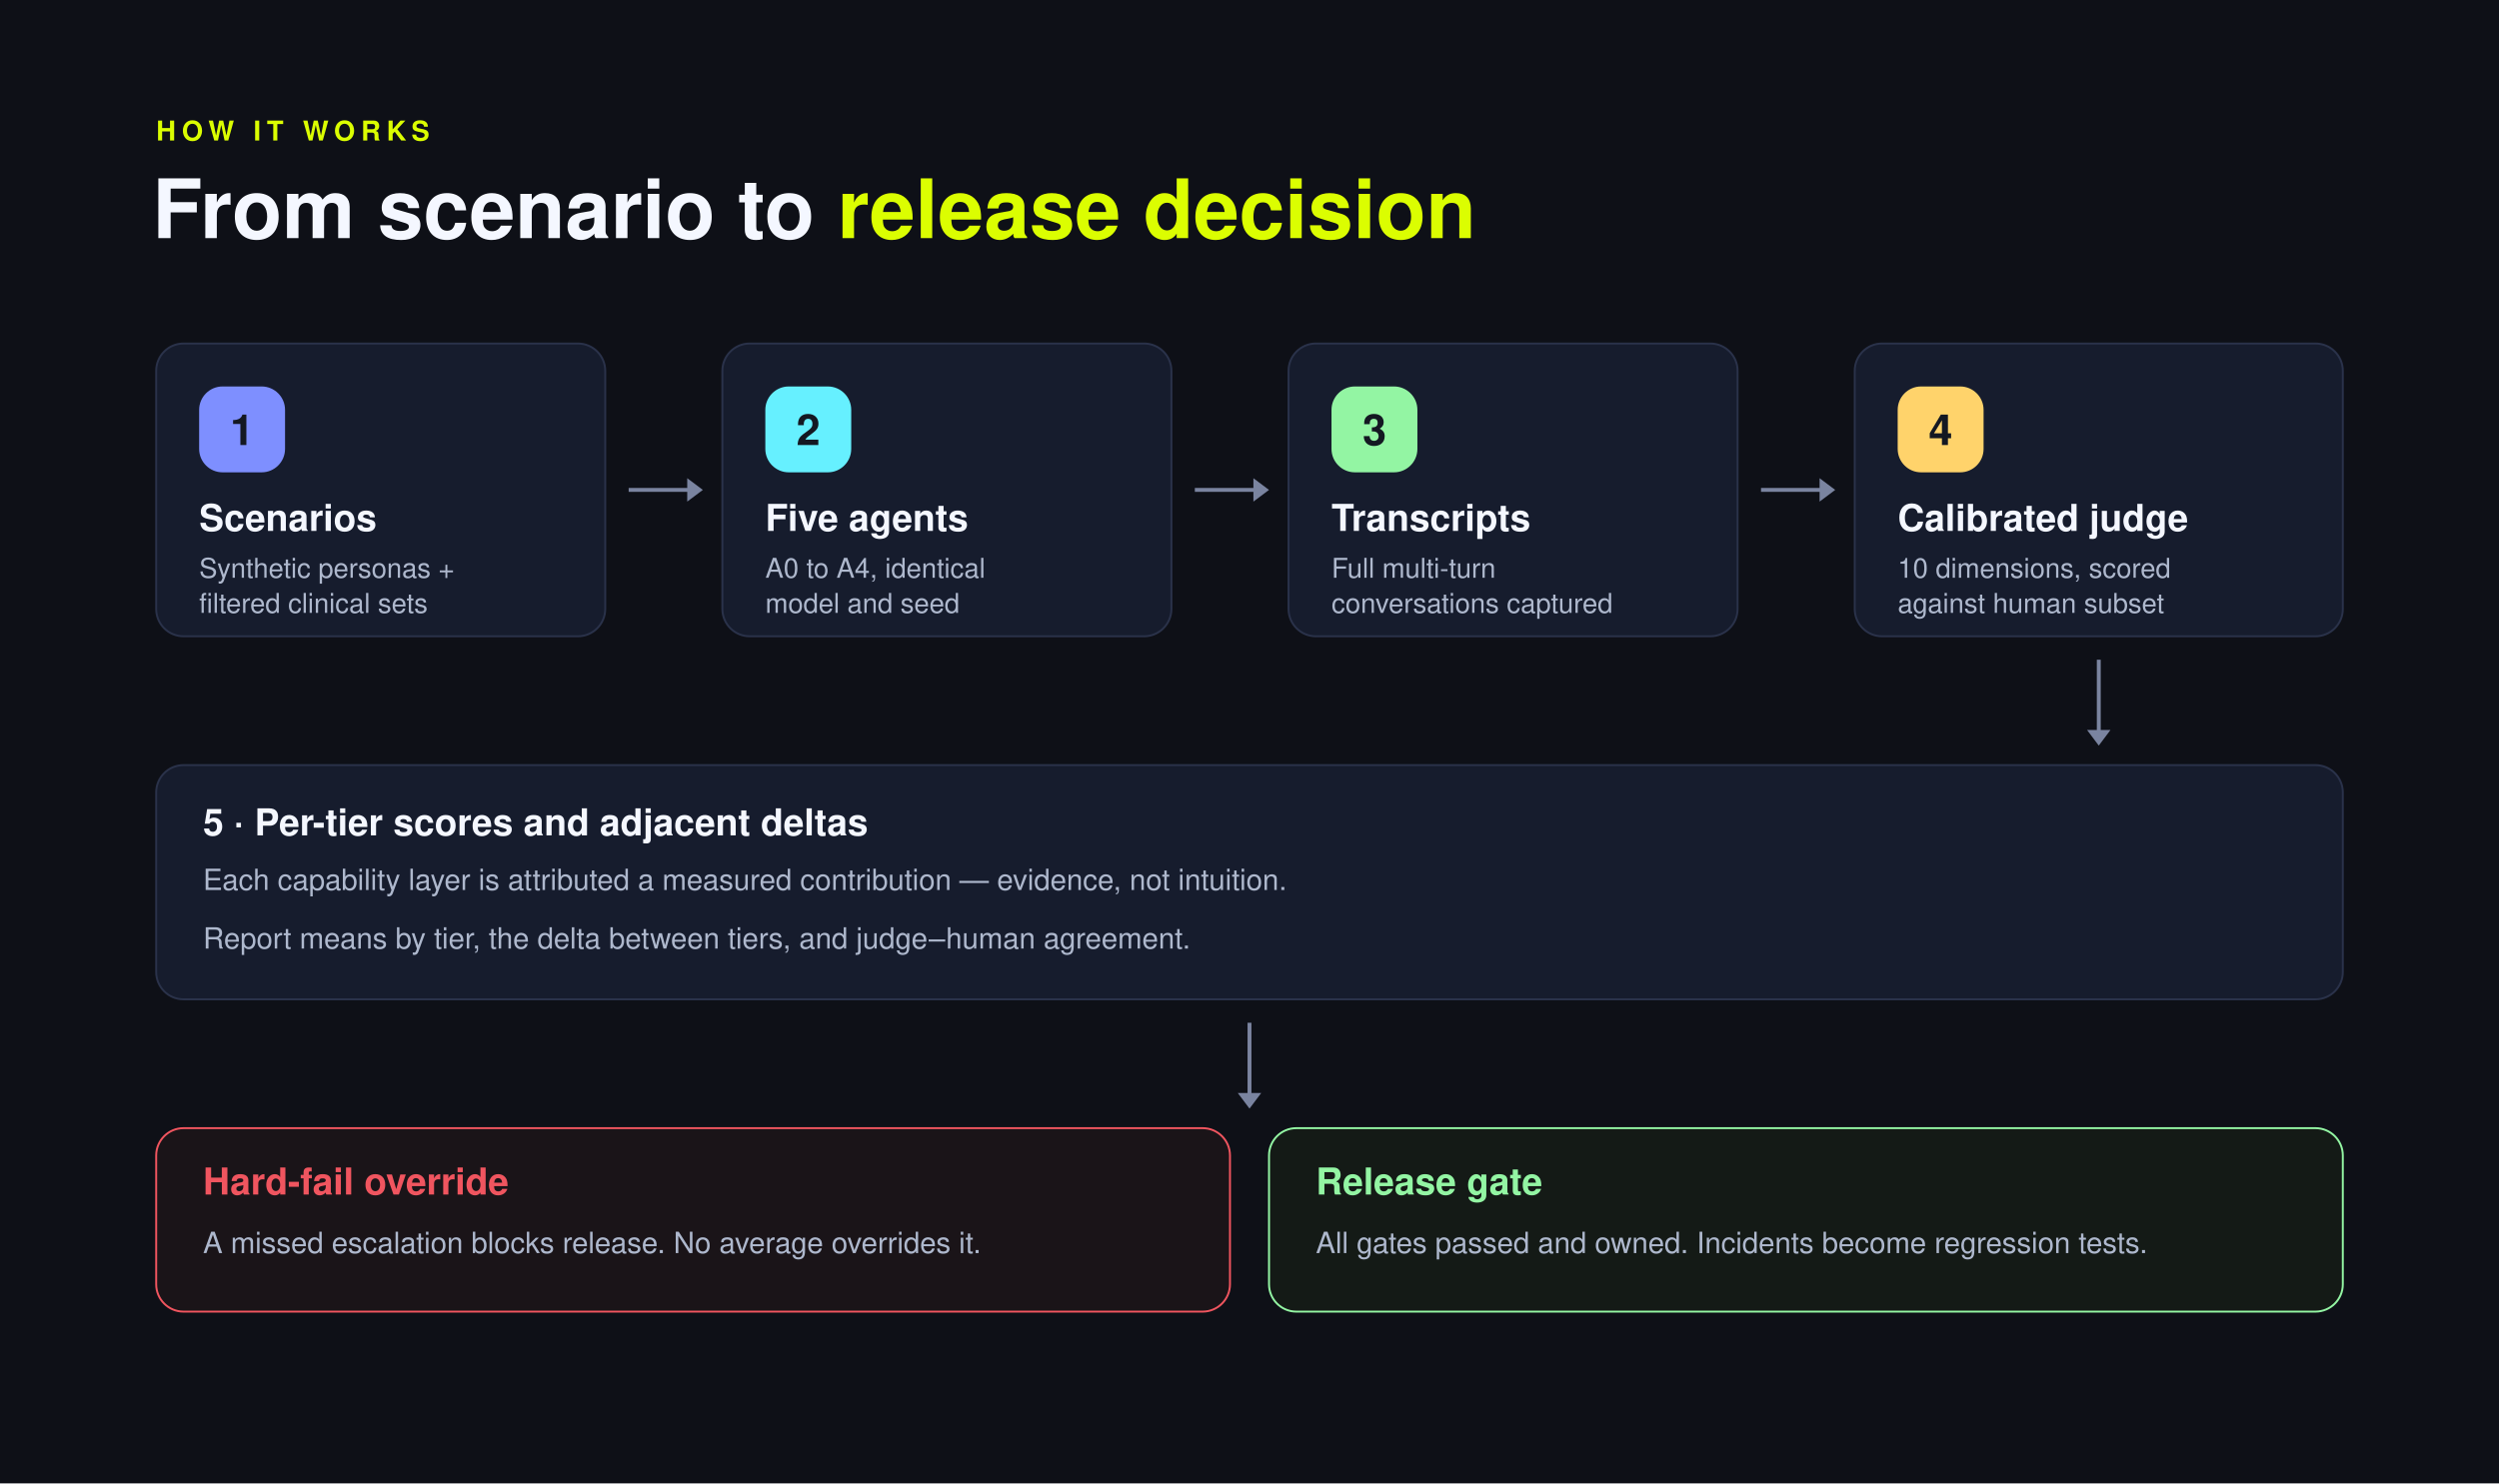
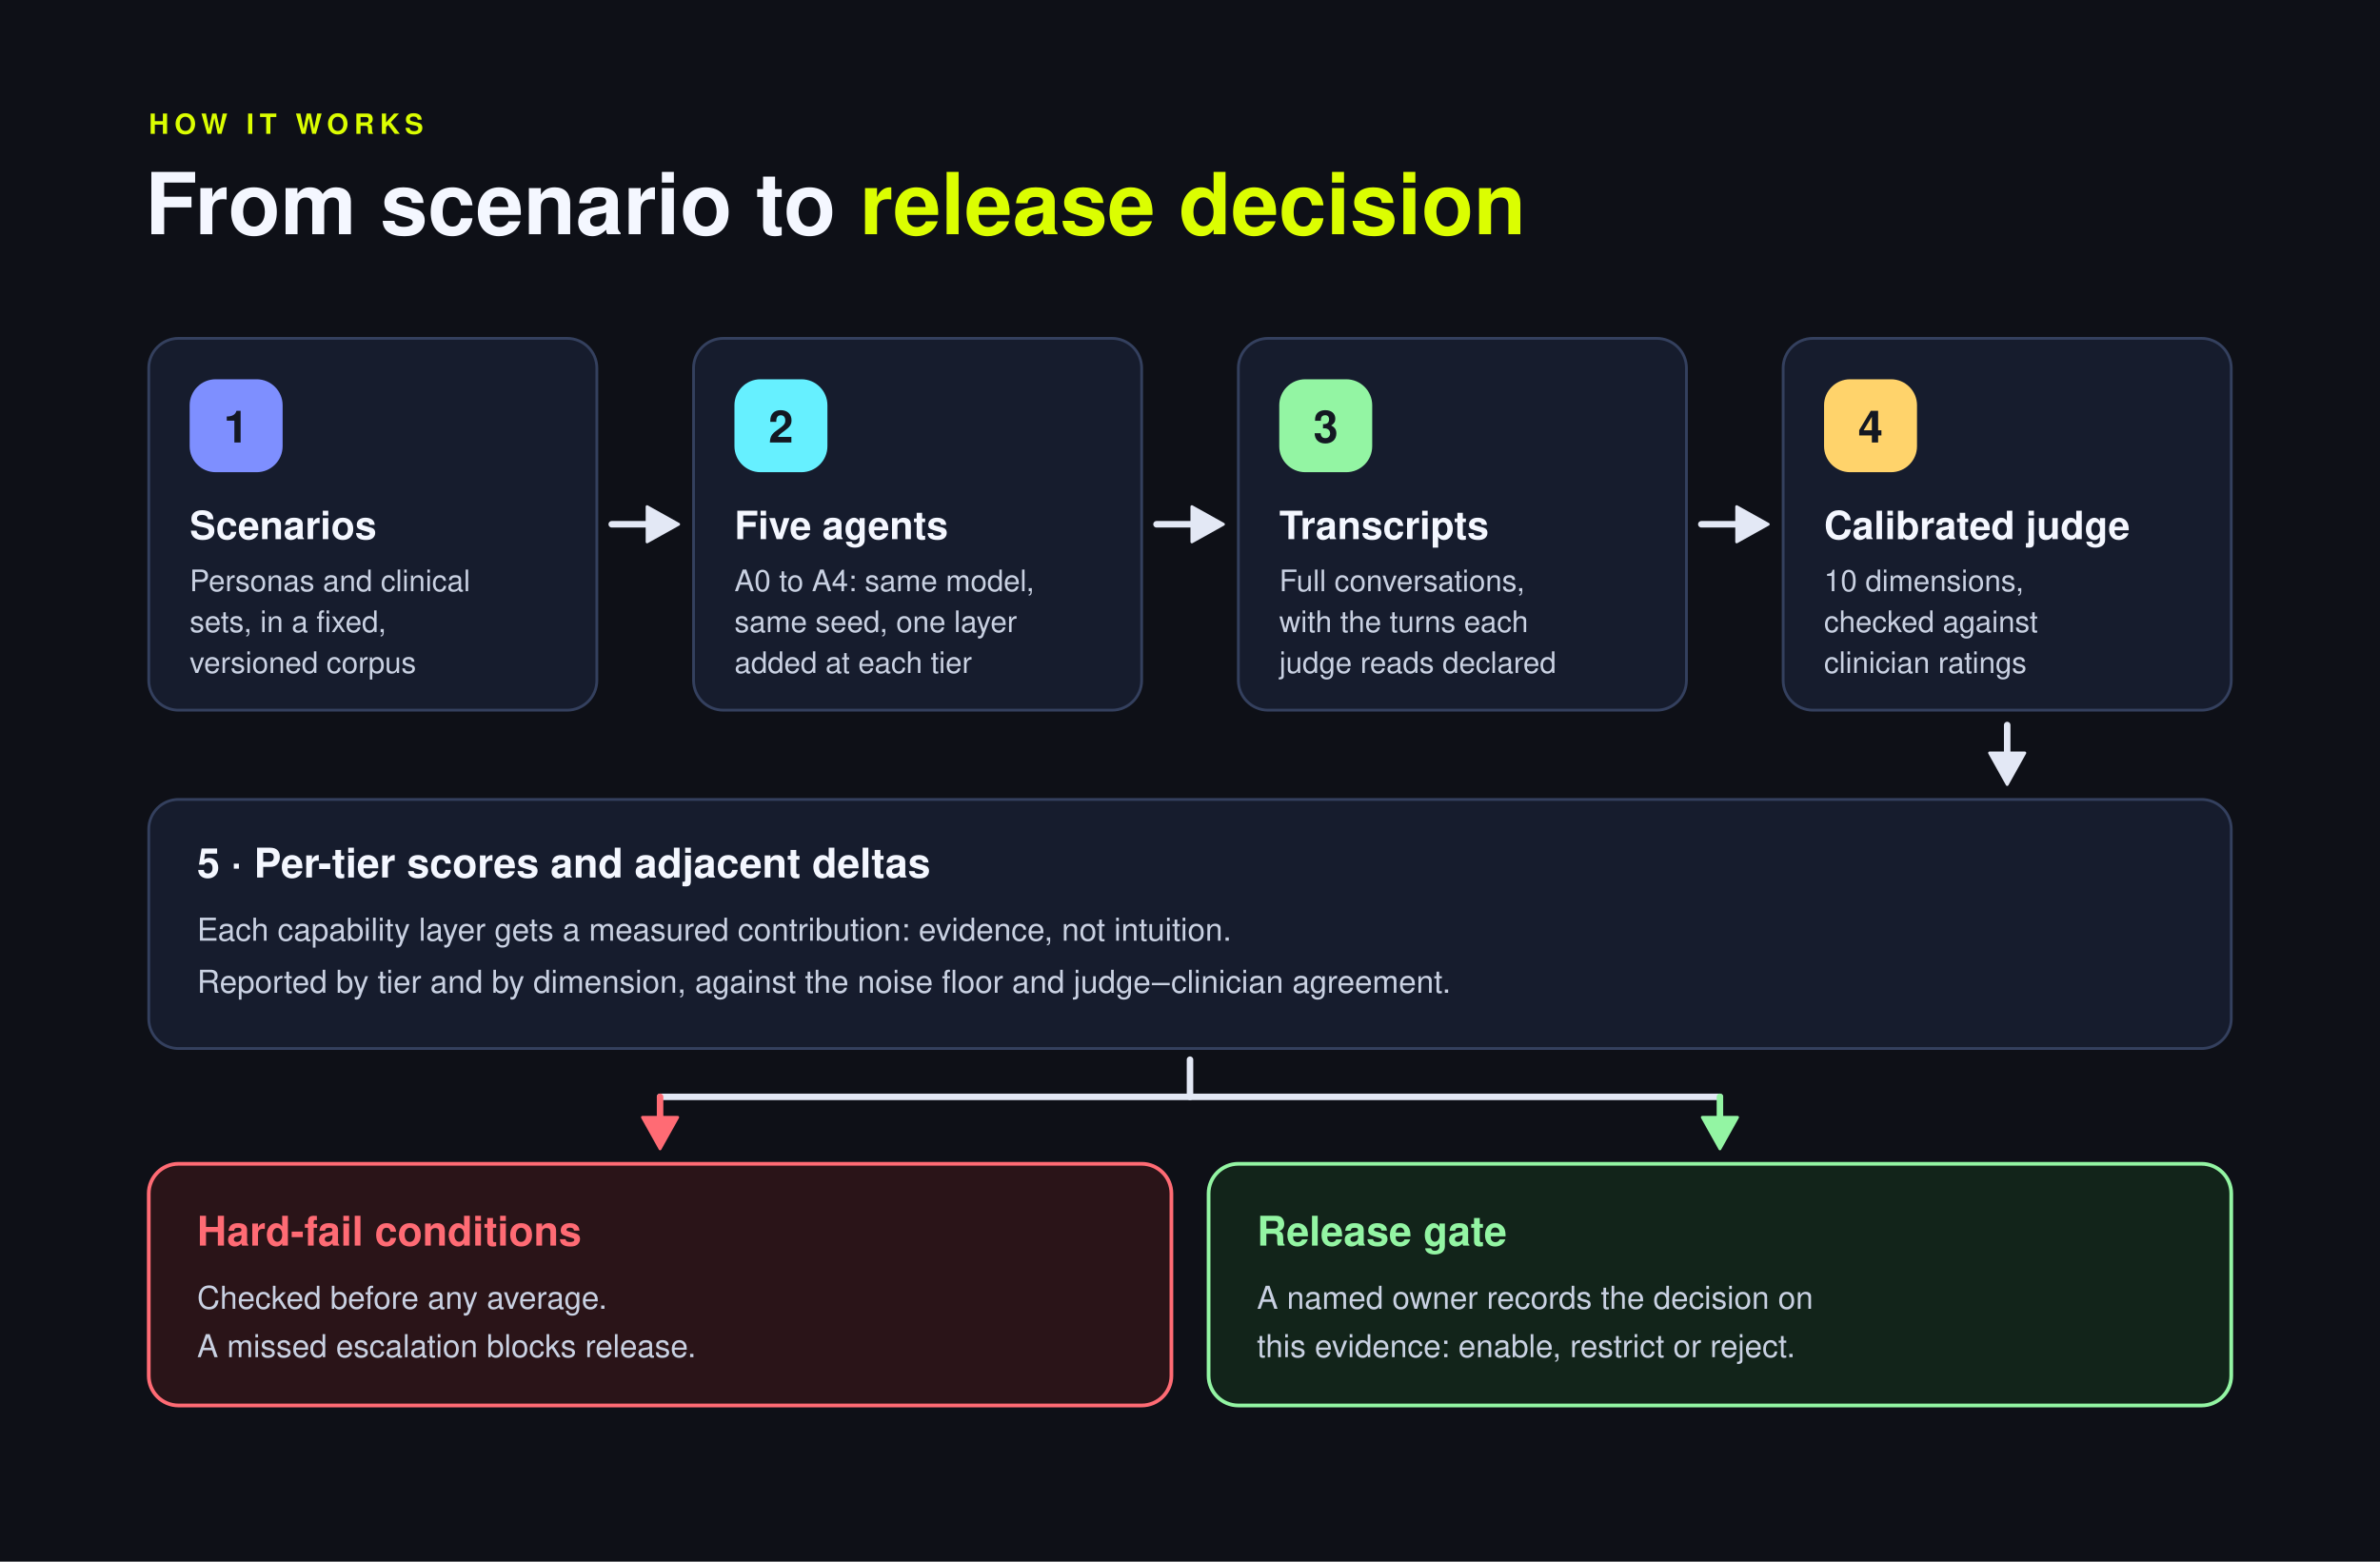
- <svg xmlns="http://www.w3.org/2000/svg" width="2560" height="1520" viewBox="0 0 1280 760">
-   <rect width="1280" height="760" fill="#0E1017" />
-   <text x="80" y="72" font-family="Poppins, Helvetica, Arial, sans-serif" font-size="14" font-weight="700" letter-spacing="3" fill="#DBFE01">HOW IT WORKS</text>
-   <text x="78" y="122" font-family="Poppins, Helvetica, Arial, sans-serif" font-size="42" font-weight="800" fill="#F4F7FF">From scenario to <tspan fill="#DBFE01">release decision</tspan>
+ <svg xmlns="http://www.w3.org/2000/svg" width="2560" height="1680" viewBox="0 0 1280 840">
+   <rect width="1280" height="840" fill="#0E1017" />
+   <text x="80.0" y="72.0" font-family="Poppins, Helvetica, Arial, sans-serif" font-size="15" font-weight="700" fill="#DBFE01" letter-spacing="3">HOW IT WORKS</text>
+   <text x="78" y="126" font-family="Poppins, Helvetica, Arial, sans-serif" font-size="46" font-weight="800" fill="#F4F7FF">From scenario to <tspan fill="#DBFE01">release decision</tspan>
  </text>
-   <rect x="80" y="176" width="230" height="150" rx="14" fill="#161C2D" stroke="#2A324A" />
-   <rect x="102" y="198" width="44" height="44" rx="12" fill="#7E8FFF" />
-   <text x="124" y="228" font-family="Poppins, Helvetica, Arial, sans-serif" font-size="22" font-weight="800" fill="#141822" text-anchor="middle">1</text>
-   <text x="102" y="272" font-family="Poppins, Helvetica, Arial, sans-serif" font-size="19" font-weight="700" fill="#F4F7FF">Scenarios</text>
-   <text x="102" y="296" font-family="Poppins, Helvetica, Arial, sans-serif" font-size="14" fill="#AEB8CD">Synthetic personas +</text>
-   <text x="102" y="314" font-family="Poppins, Helvetica, Arial, sans-serif" font-size="14" fill="#AEB8CD">filtered clinical sets</text>
-   <path d="M322 251 L358 251" stroke="#7A84A0" stroke-width="2" />
-   <path d="M352 245 L360 251 L352 257 Z" fill="#7A84A0" />
-   <rect x="370" y="176" width="230" height="150" rx="14" fill="#161C2D" stroke="#2A324A" />
-   <rect x="392" y="198" width="44" height="44" rx="12" fill="#66F0FF" />
-   <text x="414" y="228" font-family="Poppins, Helvetica, Arial, sans-serif" font-size="22" font-weight="800" fill="#141822" text-anchor="middle">2</text>
-   <text x="392" y="272" font-family="Poppins, Helvetica, Arial, sans-serif" font-size="19" font-weight="700" fill="#F4F7FF">Five agents</text>
-   <text x="392" y="296" font-family="Poppins, Helvetica, Arial, sans-serif" font-size="14" fill="#AEB8CD">A0 to A4, identical</text>
-   <text x="392" y="314" font-family="Poppins, Helvetica, Arial, sans-serif" font-size="14" fill="#AEB8CD">model and seed</text>
-   <path d="M612 251 L648 251" stroke="#7A84A0" stroke-width="2" />
-   <path d="M642 245 L650 251 L642 257 Z" fill="#7A84A0" />
-   <rect x="660" y="176" width="230" height="150" rx="14" fill="#161C2D" stroke="#2A324A" />
-   <rect x="682" y="198" width="44" height="44" rx="12" fill="#93F5A3" />
-   <text x="704" y="228" font-family="Poppins, Helvetica, Arial, sans-serif" font-size="22" font-weight="800" fill="#141822" text-anchor="middle">3</text>
-   <text x="682" y="272" font-family="Poppins, Helvetica, Arial, sans-serif" font-size="19" font-weight="700" fill="#F4F7FF">Transcripts</text>
-   <text x="682" y="296" font-family="Poppins, Helvetica, Arial, sans-serif" font-size="14" fill="#AEB8CD">Full multi-turn</text>
-   <text x="682" y="314" font-family="Poppins, Helvetica, Arial, sans-serif" font-size="14" fill="#AEB8CD">conversations captured</text>
-   <path d="M902 251 L938 251" stroke="#7A84A0" stroke-width="2" />
-   <path d="M932 245 L940 251 L932 257 Z" fill="#7A84A0" />
-   <rect x="950" y="176" width="250" height="150" rx="14" fill="#161C2D" stroke="#2A324A" />
-   <rect x="972" y="198" width="44" height="44" rx="12" fill="#FFD36B" />
-   <text x="994" y="228" font-family="Poppins, Helvetica, Arial, sans-serif" font-size="22" font-weight="800" fill="#141822" text-anchor="middle">4</text>
-   <text x="972" y="272" font-family="Poppins, Helvetica, Arial, sans-serif" font-size="19" font-weight="700" fill="#F4F7FF">Calibrated judge</text>
-   <text x="972" y="296" font-family="Poppins, Helvetica, Arial, sans-serif" font-size="14" fill="#AEB8CD">10 dimensions, scored</text>
-   <text x="972" y="314" font-family="Poppins, Helvetica, Arial, sans-serif" font-size="14" fill="#AEB8CD">against human subset</text>
-   <path d="M1075 338 L1075 380" stroke="#7A84A0" stroke-width="2" />
-   <path d="M1069 374 L1075 382 L1081 374 Z" fill="#7A84A0" />
-   <rect x="80" y="392" width="1120" height="120" rx="14" fill="#161C2D" stroke="#2A324A" />
-   <text x="104" y="428" font-family="Poppins, Helvetica, Arial, sans-serif" font-size="19" font-weight="700" fill="#F4F7FF">5 · Per-tier scores and adjacent deltas</text>
-   <text x="104" y="456" font-family="Poppins, Helvetica, Arial, sans-serif" font-size="15" fill="#AEB8CD">Each capability layer is attributed a measured contribution — evidence, not intuition.</text>
-   <text x="104" y="486" font-family="Poppins, Helvetica, Arial, sans-serif" font-size="15" fill="#AEB8CD">Report means by tier, the delta between tiers, and judge–human agreement.</text>
-   <path d="M640 524 L640 566" stroke="#7A84A0" stroke-width="2" />
-   <path d="M634 560 L640 568 L646 560 Z" fill="#7A84A0" />
-   <rect x="80" y="578" width="550" height="94" rx="14" fill="#1A1418" stroke="#F0555F" />
-   <text x="104" y="612" font-family="Poppins, Helvetica, Arial, sans-serif" font-size="19" font-weight="700" fill="#F0555F">Hard-fail override</text>
-   <text x="104" y="642" font-family="Poppins, Helvetica, Arial, sans-serif" font-size="15" fill="#AEB8CD">A missed escalation blocks release. No average overrides it.</text>
-   <rect x="650" y="578" width="550" height="94" rx="14" fill="#141A16" stroke="#93F5A3" />
-   <text x="674" y="612" font-family="Poppins, Helvetica, Arial, sans-serif" font-size="19" font-weight="700" fill="#93F5A3">Release gate</text>
-   <text x="674" y="642" font-family="Poppins, Helvetica, Arial, sans-serif" font-size="15" fill="#AEB8CD">All gates passed and owned. Incidents become regression tests.</text>
+   <rect x="80.0" y="182.0" width="241.0" height="200.0" rx="16" fill="#161C2D" stroke="#34405E" stroke-width="1.5" />
+   <rect x="102.0" y="204" width="50" height="50" rx="14" fill="#7E8FFF" />
+   <text x="127.0" y="238.0" font-family="Poppins, Helvetica, Arial, sans-serif" font-size="24" font-weight="800" text-anchor="middle" fill="#141822">1</text>
+   <text x="102.0" y="290.0" font-family="Poppins, Helvetica, Arial, sans-serif" font-size="21" font-weight="700" fill="#F4F7FF">Scenarios</text>
+   <text x="102.0" y="318.0" font-family="Poppins, Helvetica, Arial, sans-serif" font-size="16" fill="#C9D1E2">Personas and clinical</text>
+   <text x="102.0" y="340.0" font-family="Poppins, Helvetica, Arial, sans-serif" font-size="16" fill="#C9D1E2">sets, in a fixed,</text>
+   <text x="102.0" y="362.0" font-family="Poppins, Helvetica, Arial, sans-serif" font-size="16" fill="#C9D1E2">versioned corpus</text>
+   <path d="M329.0 282.0 L348.0 282.0" stroke="#E3E8F5" stroke-width="3.5" stroke-linecap="round" />
+   <path d="M365.0 282.0 L348.0 291.5 L348.0 272.5 Z" fill="#E3E8F5" stroke="#E3E8F5" stroke-width="1.5" stroke-linejoin="round" />
+   <rect x="373.0" y="182.0" width="241.0" height="200.0" rx="16" fill="#161C2D" stroke="#34405E" stroke-width="1.5" />
+   <rect x="395.0" y="204" width="50" height="50" rx="14" fill="#66F0FF" />
+   <text x="420.0" y="238.0" font-family="Poppins, Helvetica, Arial, sans-serif" font-size="24" font-weight="800" text-anchor="middle" fill="#141822">2</text>
+   <text x="395.0" y="290.0" font-family="Poppins, Helvetica, Arial, sans-serif" font-size="21" font-weight="700" fill="#F4F7FF">Five agents</text>
+   <text x="395.0" y="318.0" font-family="Poppins, Helvetica, Arial, sans-serif" font-size="16" fill="#C9D1E2">A0 to A4: same model,</text>
+   <text x="395.0" y="340.0" font-family="Poppins, Helvetica, Arial, sans-serif" font-size="16" fill="#C9D1E2">same seed, one layer</text>
+   <text x="395.0" y="362.0" font-family="Poppins, Helvetica, Arial, sans-serif" font-size="16" fill="#C9D1E2">added at each tier</text>
+   <path d="M622.0 282.0 L641.0 282.0" stroke="#E3E8F5" stroke-width="3.5" stroke-linecap="round" />
+   <path d="M658.0 282.0 L641.0 291.5 L641.0 272.5 Z" fill="#E3E8F5" stroke="#E3E8F5" stroke-width="1.5" stroke-linejoin="round" />
+   <rect x="666.0" y="182.0" width="241.0" height="200.0" rx="16" fill="#161C2D" stroke="#34405E" stroke-width="1.5" />
+   <rect x="688.0" y="204" width="50" height="50" rx="14" fill="#93F5A3" />
+   <text x="713.0" y="238.0" font-family="Poppins, Helvetica, Arial, sans-serif" font-size="24" font-weight="800" text-anchor="middle" fill="#141822">3</text>
+   <text x="688.0" y="290.0" font-family="Poppins, Helvetica, Arial, sans-serif" font-size="21" font-weight="700" fill="#F4F7FF">Transcripts</text>
+   <text x="688.0" y="318.0" font-family="Poppins, Helvetica, Arial, sans-serif" font-size="16" fill="#C9D1E2">Full conversations,</text>
+   <text x="688.0" y="340.0" font-family="Poppins, Helvetica, Arial, sans-serif" font-size="16" fill="#C9D1E2">with the turns each</text>
+   <text x="688.0" y="362.0" font-family="Poppins, Helvetica, Arial, sans-serif" font-size="16" fill="#C9D1E2">judge reads declared</text>
+   <path d="M915.0 282.0 L934.0 282.0" stroke="#E3E8F5" stroke-width="3.5" stroke-linecap="round" />
+   <path d="M951.0 282.0 L934.0 291.5 L934.0 272.5 Z" fill="#E3E8F5" stroke="#E3E8F5" stroke-width="1.5" stroke-linejoin="round" />
+   <rect x="959.0" y="182.0" width="241.0" height="200.0" rx="16" fill="#161C2D" stroke="#34405E" stroke-width="1.5" />
+   <rect x="981.0" y="204" width="50" height="50" rx="14" fill="#FFD36B" />
+   <text x="1006.0" y="238.0" font-family="Poppins, Helvetica, Arial, sans-serif" font-size="24" font-weight="800" text-anchor="middle" fill="#141822">4</text>
+   <text x="981.0" y="290.0" font-family="Poppins, Helvetica, Arial, sans-serif" font-size="21" font-weight="700" fill="#F4F7FF">Calibrated judge</text>
+   <text x="981.0" y="318.0" font-family="Poppins, Helvetica, Arial, sans-serif" font-size="16" fill="#C9D1E2">10 dimensions,</text>
+   <text x="981.0" y="340.0" font-family="Poppins, Helvetica, Arial, sans-serif" font-size="16" fill="#C9D1E2">checked against</text>
+   <text x="981.0" y="362.0" font-family="Poppins, Helvetica, Arial, sans-serif" font-size="16" fill="#C9D1E2">clinician ratings</text>
+   <path d="M1079.5 390.0 L1079.5 405.0" stroke="#E3E8F5" stroke-width="3.5" stroke-linecap="round" />
+   <path d="M1079.5 422.0 L1070.0 405.0 L1089.0 405.0 Z" fill="#E3E8F5" stroke="#E3E8F5" stroke-width="1.5" stroke-linejoin="round" />
+   <rect x="80.0" y="430.0" width="1120.0" height="134.0" rx="16" fill="#161C2D" stroke="#34405E" stroke-width="1.5" />
+   <text x="106.0" y="472.0" font-family="Poppins, Helvetica, Arial, sans-serif" font-size="22" font-weight="700" fill="#F4F7FF">5 · Per-tier scores and adjacent deltas</text>
+   <text x="106.0" y="506.0" font-family="Poppins, Helvetica, Arial, sans-serif" font-size="17" fill="#C9D1E2">Each capability layer gets a measured contribution: evidence, not intuition.</text>
+   <text x="106.0" y="534.0" font-family="Poppins, Helvetica, Arial, sans-serif" font-size="17" fill="#C9D1E2">Reported by tier and by dimension, against the noise floor and judge–clinician agreement.</text>
+   <path d="M640 570 L640 590" stroke="#E3E8F5" stroke-width="3.5" stroke-linecap="round" />
+   <path d="M355 590 L925 590" stroke="#E3E8F5" stroke-width="3.5" stroke-linecap="round" />
+   <path d="M355.0 590.0 L355.0 601.0" stroke="#FF6B74" stroke-width="3.5" stroke-linecap="round" />
+   <path d="M355.0 618.0 L345.5 601.0 L364.5 601.0 Z" fill="#FF6B74" stroke="#FF6B74" stroke-width="1.5" stroke-linejoin="round" />
+   <path d="M925.0 590.0 L925.0 601.0" stroke="#93F5A3" stroke-width="3.5" stroke-linecap="round" />
+   <path d="M925.0 618.0 L915.5 601.0 L934.5 601.0 Z" fill="#93F5A3" stroke="#93F5A3" stroke-width="1.5" stroke-linejoin="round" />
+   <rect x="80.0" y="626.0" width="550.0" height="130.0" rx="16" fill="#2A1418" stroke="#FF6B74" stroke-width="2" />
+   <text x="106.0" y="670.0" font-family="Poppins, Helvetica, Arial, sans-serif" font-size="22" font-weight="700" fill="#FF6B74">Hard-fail conditions</text>
+   <text x="106.0" y="704.0" font-family="Poppins, Helvetica, Arial, sans-serif" font-size="17" fill="#C9D1E2">Checked before any average.</text>
+   <text x="106.0" y="730.0" font-family="Poppins, Helvetica, Arial, sans-serif" font-size="17" fill="#C9D1E2">A missed escalation blocks release.</text>
+   <rect x="650.0" y="626.0" width="550.0" height="130.0" rx="16" fill="#12241A" stroke="#93F5A3" stroke-width="2" />
+   <text x="676.0" y="670.0" font-family="Poppins, Helvetica, Arial, sans-serif" font-size="22" font-weight="700" fill="#93F5A3">Release gate</text>
+   <text x="676.0" y="704.0" font-family="Poppins, Helvetica, Arial, sans-serif" font-size="17" fill="#C9D1E2">A named owner records the decision on</text>
+   <text x="676.0" y="730.0" font-family="Poppins, Helvetica, Arial, sans-serif" font-size="17" fill="#C9D1E2">this evidence: enable, restrict or reject.</text>
</svg>
